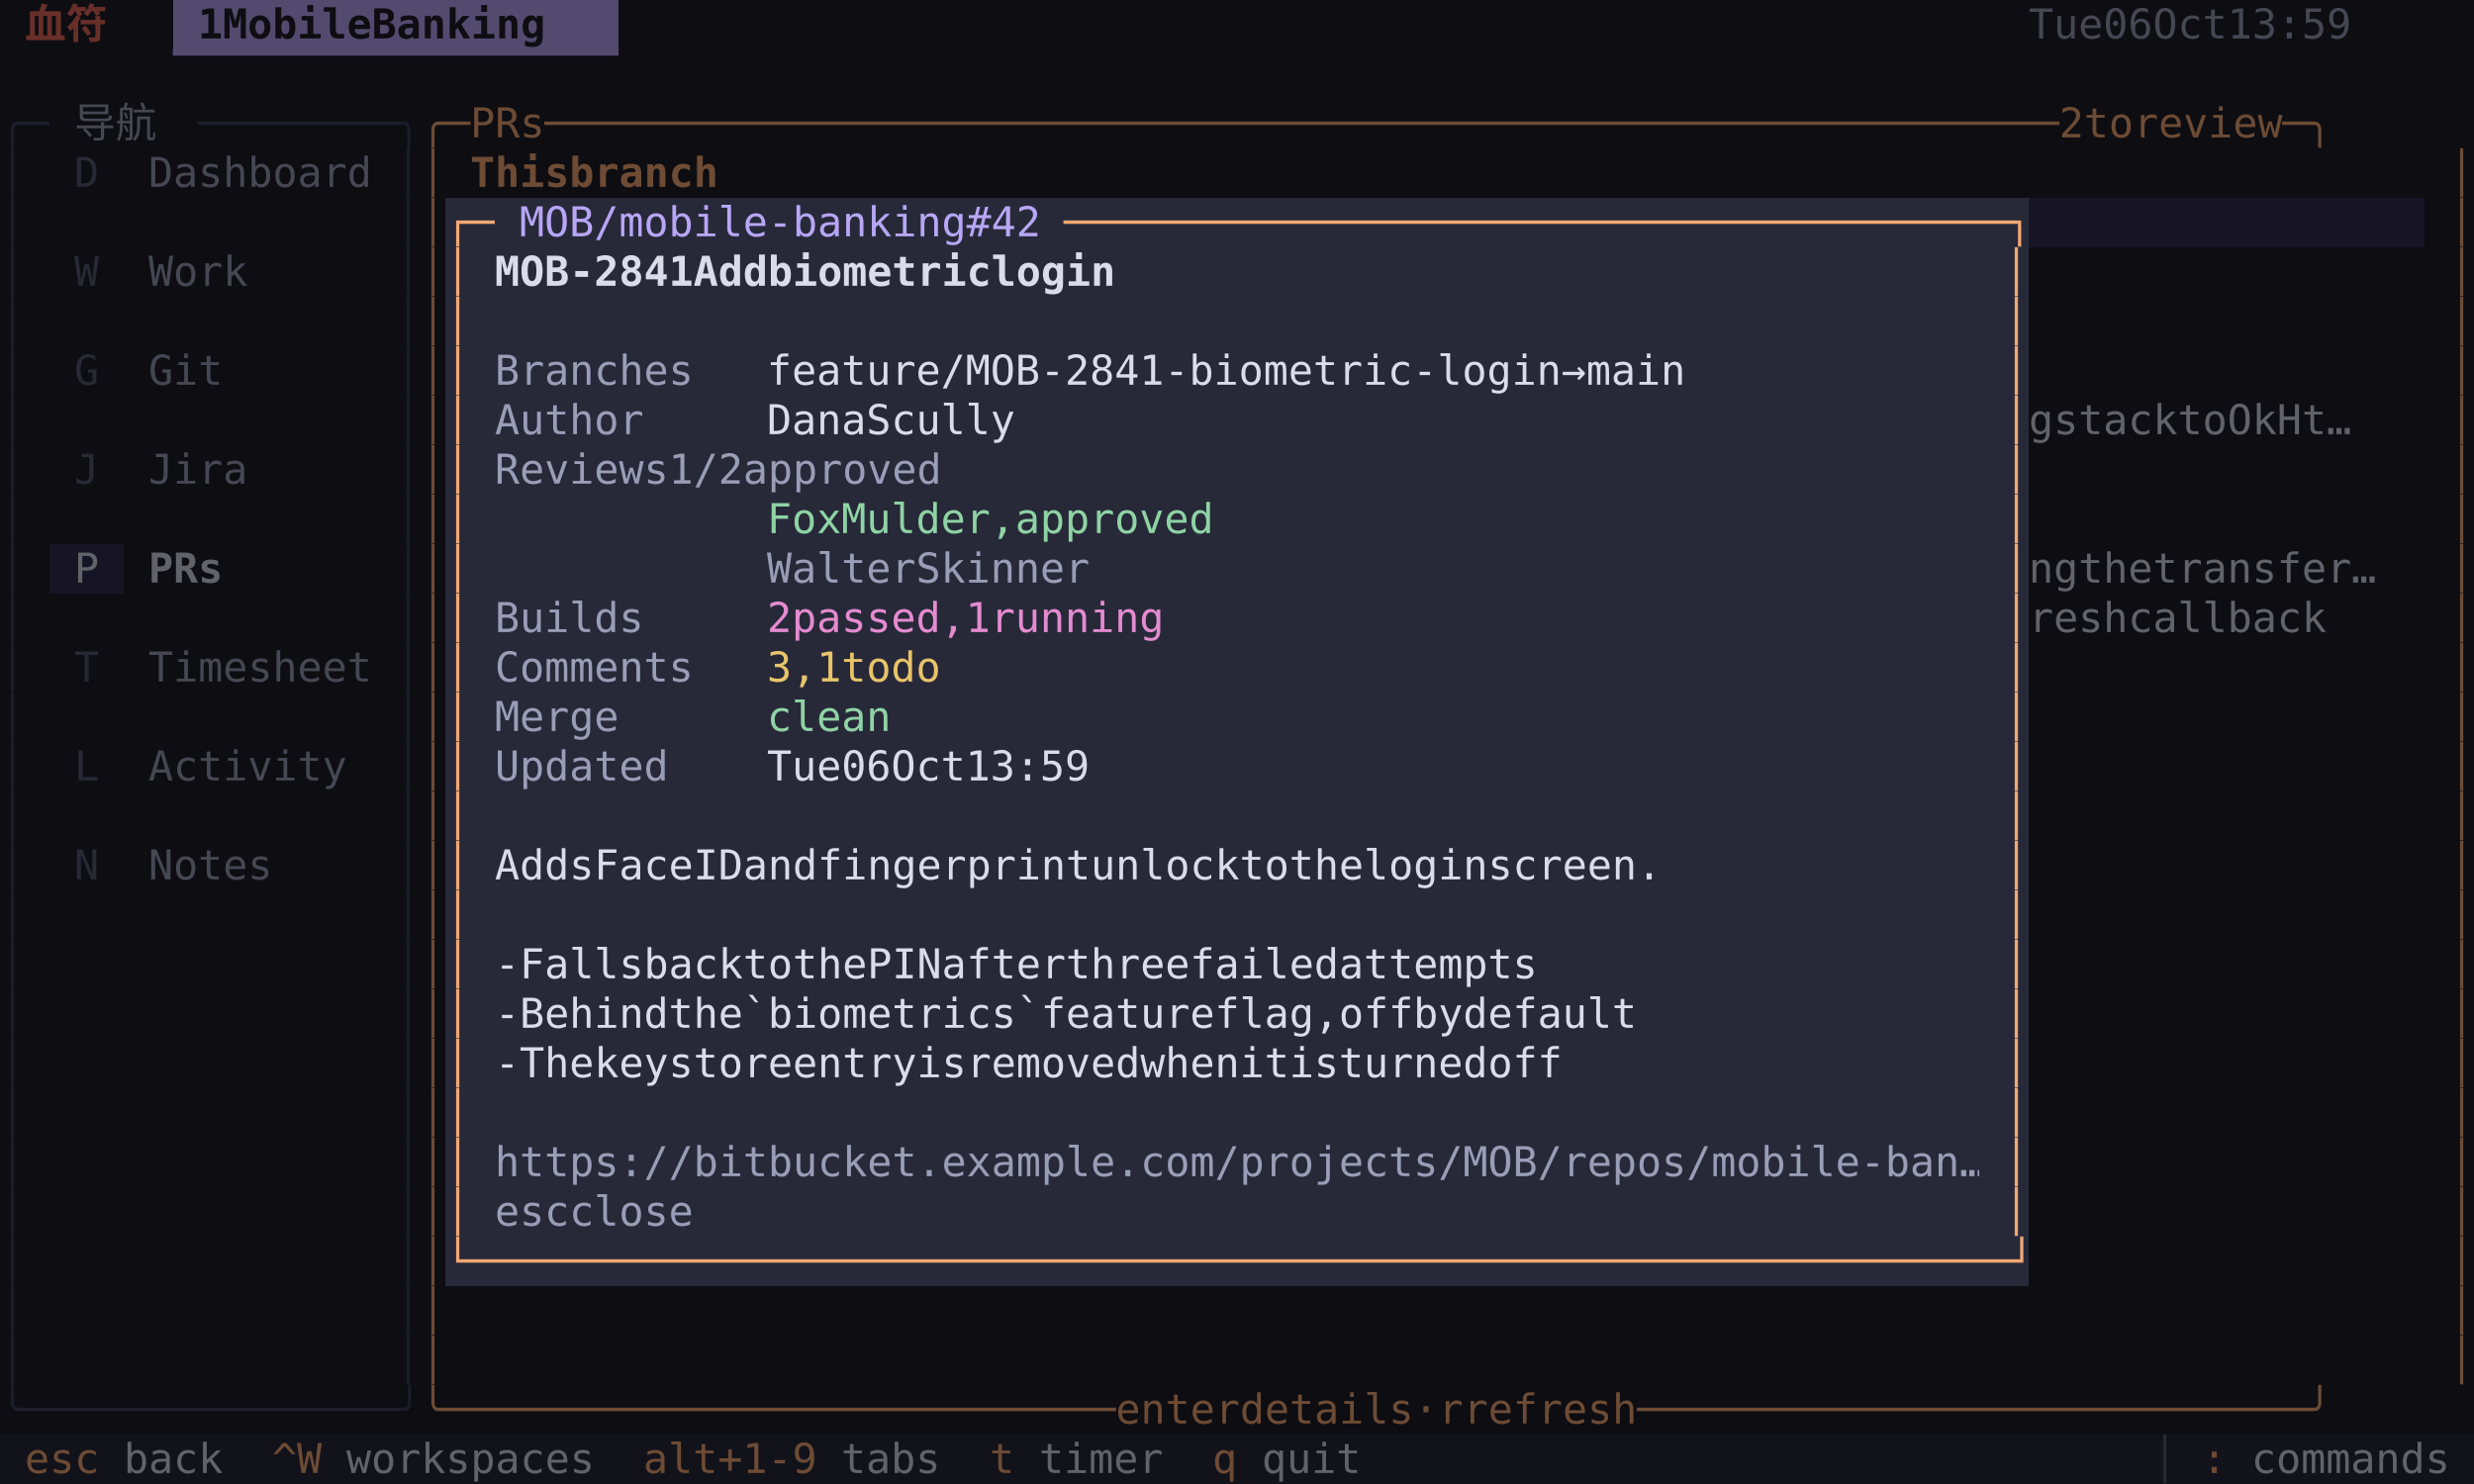
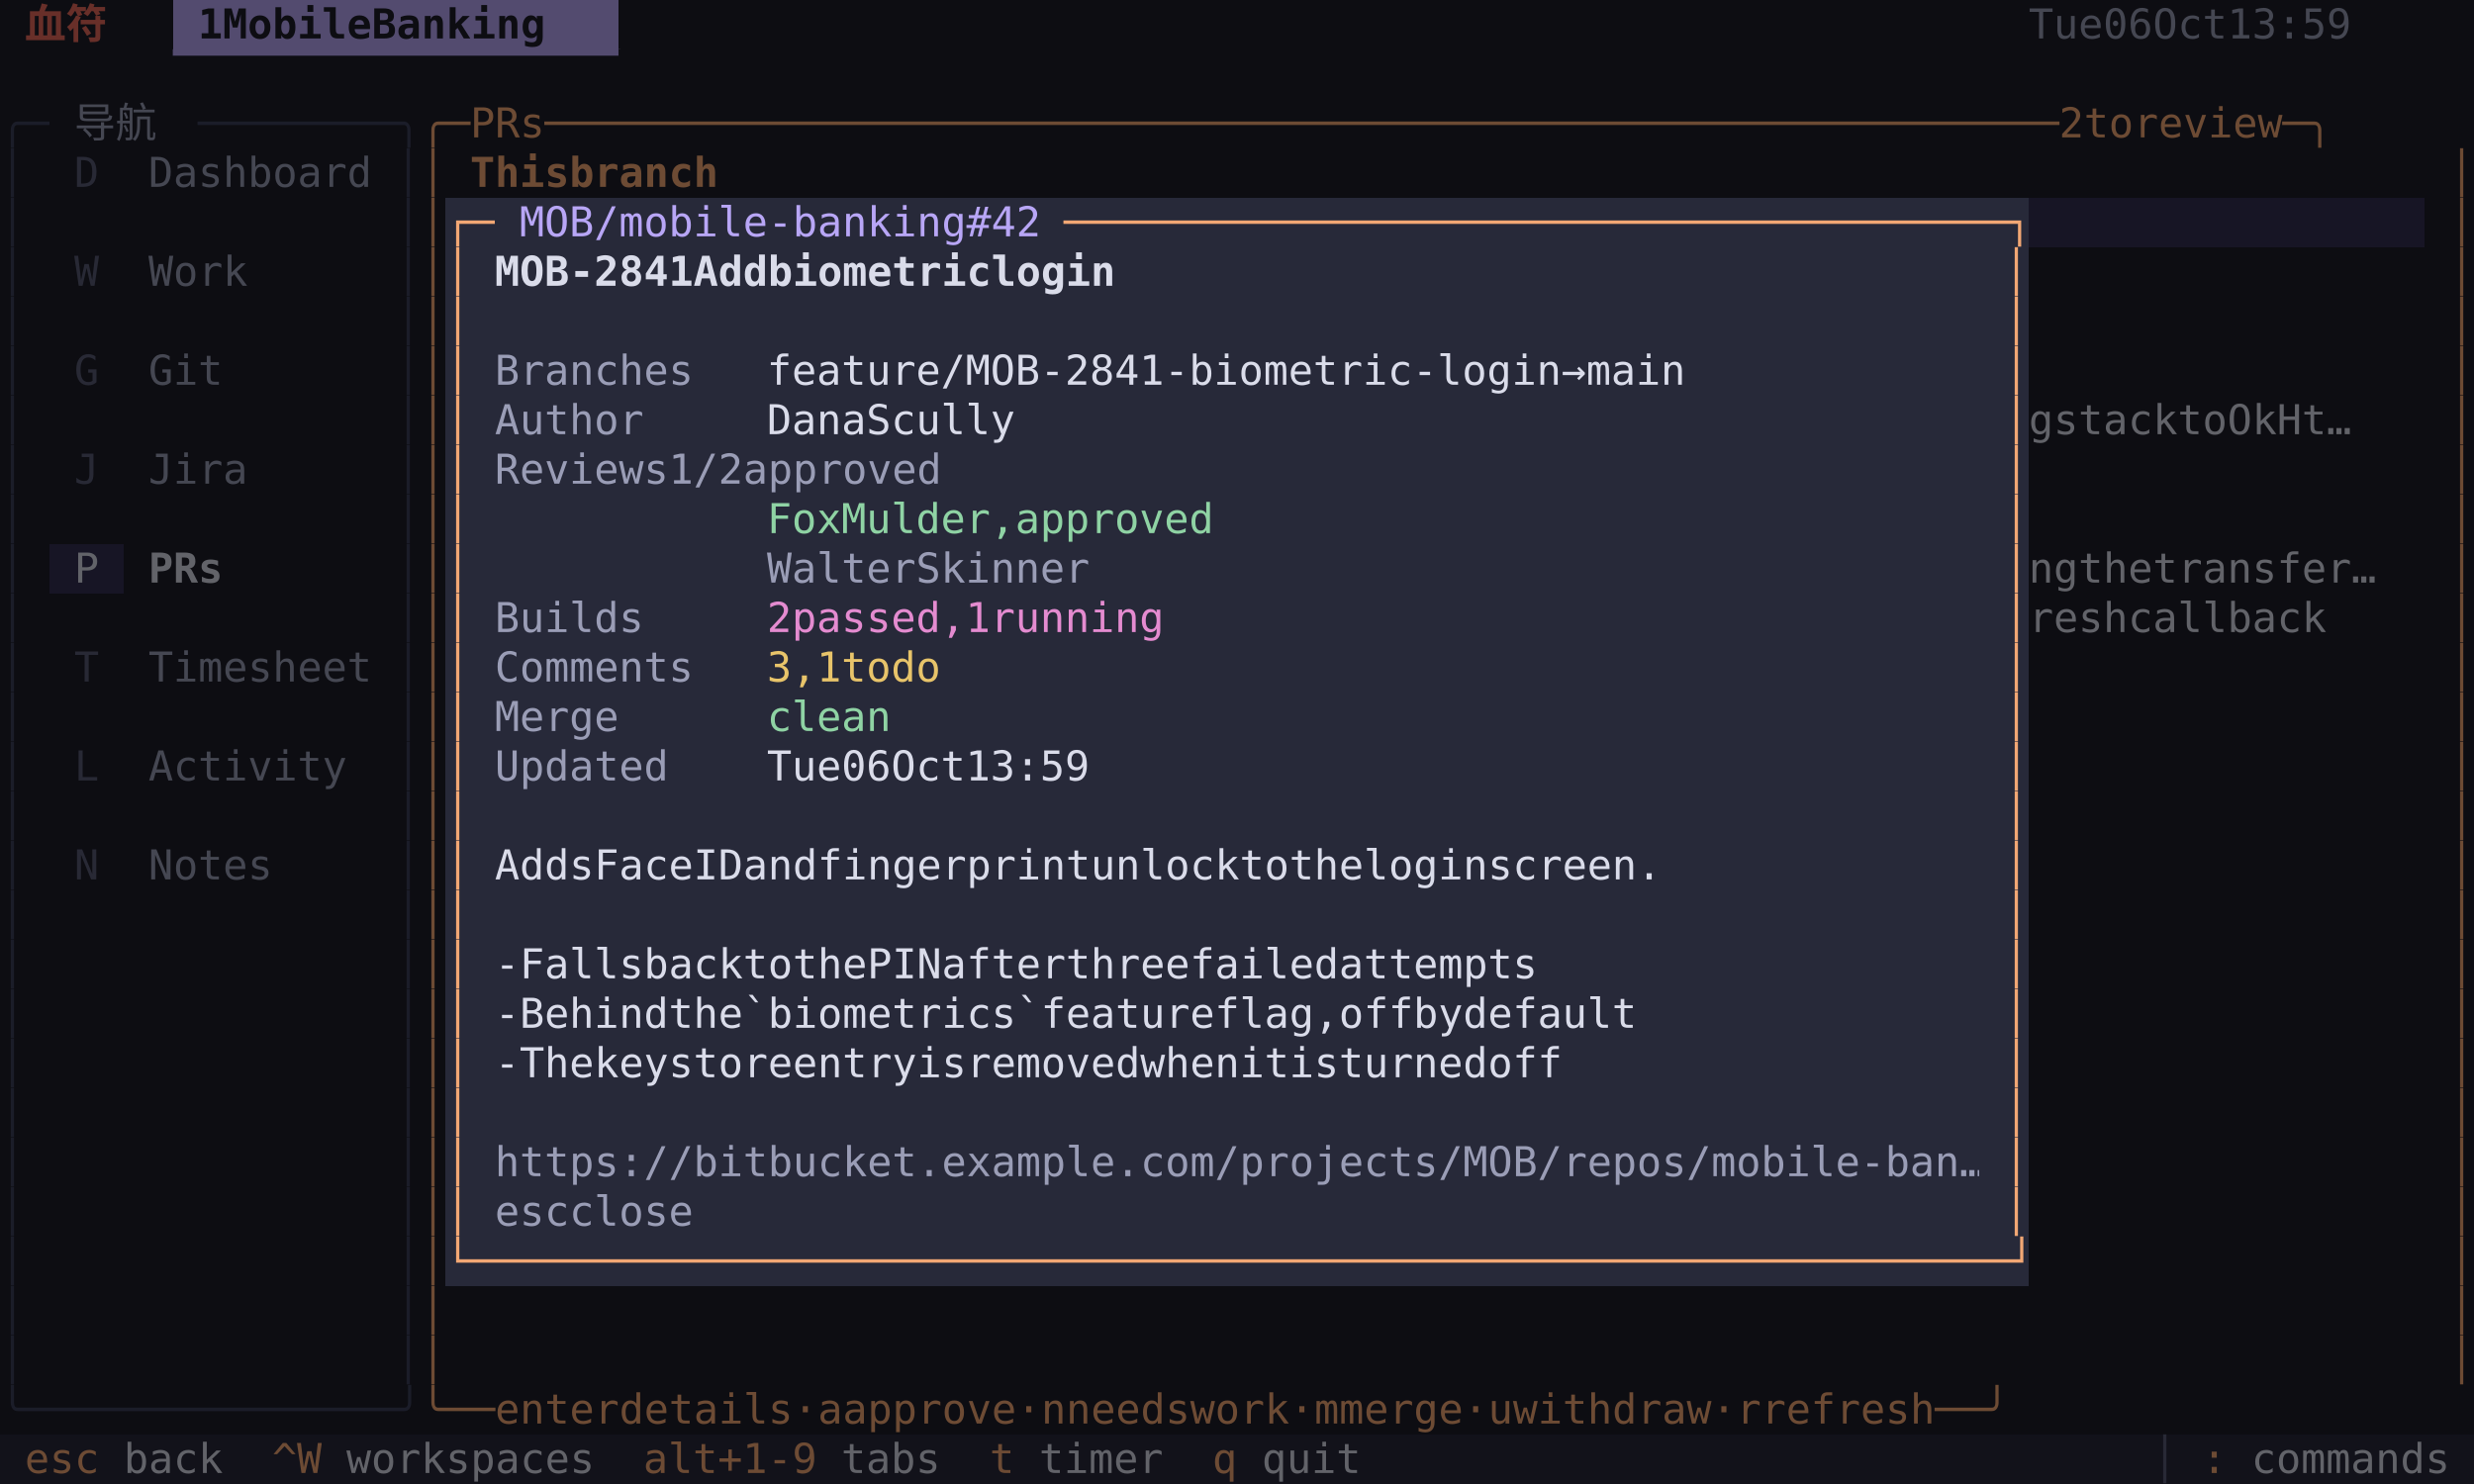
<svg xmlns="http://www.w3.org/2000/svg" width="900" height="540" viewBox="0 0 900 540" font-family="Menlo, 'DejaVu Sans Mono', 'Hiragino Sans GB', 'Noto Sans CJK SC', 'PingFang SC', monospace" font-size="15">
  <rect x="0" y="0" width="9" height="18" fill="#0d0d12" />
  <rect x="9" y="0" width="36" height="18" fill="#0d0d12" />
  <text x="9 27" y="14" fill="#682f29" font-weight="bold">血符</text>
  <rect x="45" y="0" width="18" height="18" fill="#0d0d12" />
  <rect x="63" y="0" width="162" height="18" fill="#534b6f" />
  <text x="72 90 99 108 117 126 135 153 162 171 180 189 198 207" y="14" fill="#0d0d12" font-weight="bold">1MobileBanking</text>
  <rect x="225" y="0" width="513" height="18" fill="#0d0d12" />
  <rect x="738" y="0" width="153" height="18" fill="#0d0d12" />
  <text x="738 747 756 774 783 801 810 819 846 855 864 873 882" y="14" fill="#454752">Tue06Oct13:59</text>
  <rect x="891" y="0" width="9" height="18" fill="#0d0d12" />
  <rect x="0" y="18" width="9" height="18" fill="#0d0d12" />
  <rect x="9" y="18" width="216" height="18" fill="#0d0d12" />
  <text x="63 72 81 90 99 108 117 126 135 144 153 162 171 180 189 198 207 216" y="32" fill="#534b6f">▔▔▔▔▔▔▔▔▔▔▔▔▔▔▔▔▔▔</text>
  <rect x="225" y="18" width="675" height="18" fill="#0d0d12" />
  <rect x="0" y="36" width="18" height="18" fill="#0d0d12" />
  <text x="0 9" y="50" fill="#1b1d29">╭─</text>
  <rect x="18" y="36" width="54" height="18" fill="#0d0d12" />
  <text x="27 45" y="50" fill="#454752">导航</text>
  <rect x="72" y="36" width="81" height="18" fill="#0d0d12" />
  <text x="72 81 90 99 108 117 126 135 144" y="50" fill="#1b1d29">────────╮</text>
  <rect x="153" y="36" width="747" height="18" fill="#0d0d12" />
  <text x="153 162 180 189 198 216 225 234 243 252 261 270 279 288 297 306 315 324 333 342 351 360 369 378 387 396 405 414 423 432 441 450 459 468 477 486 495 504 513 522 531 540 549 558 567 576 585 594 603 612 621 630 639 648 657 666 675 684 693 702 711 720 729 738 747 756 774 792 801 819 828 837 846 855 864 882 891" y="50" fill="#6d4b34">╭─PRs─────────────────────────────────────────────────────────────2toreview─╮</text>
  <rect x="0" y="54" width="9" height="18" fill="#0d0d12" />
  <text x="0" y="68" fill="#1b1d29">│</text>
  <rect x="9" y="54" width="9" height="18" fill="#0d0d12" />
  <rect x="18" y="54" width="27" height="18" fill="#0d0d12" />
  <text x="27" y="68" fill="#282935">D</text>
  <rect x="45" y="54" width="90" height="18" fill="#0d0d12" />
  <text x="54 63 72 81 90 99 108 117 126" y="68" fill="#454752">Dashboard</text>
  <rect x="135" y="54" width="9" height="18" fill="#0d0d12" />
  <rect x="144" y="54" width="9" height="18" fill="#0d0d12" />
  <text x="144" y="68" fill="#1b1d29">│</text>
  <rect x="153" y="54" width="9" height="18" fill="#0d0d12" />
  <text x="153" y="68" fill="#6d4b34">│</text>
  <rect x="162" y="54" width="9" height="18" fill="#0d0d12" />
  <rect x="171" y="54" width="99" height="18" fill="#0d0d12" />
  <text x="171 180 189 198 216 225 234 243 252 261" y="68" fill="#6d4b34" font-weight="bold">Thisbranch</text>
  <rect x="270" y="54" width="621" height="18" fill="#0d0d12" />
  <rect x="891" y="54" width="9" height="18" fill="#0d0d12" />
  <text x="891" y="68" fill="#6d4b34">│</text>
  <rect x="0" y="72" width="9" height="18" fill="#0d0d12" />
  <text x="0" y="86" fill="#1b1d29">│</text>
  <rect x="9" y="72" width="135" height="18" fill="#0d0d12" />
  <rect x="144" y="72" width="9" height="18" fill="#0d0d12" />
  <text x="144" y="86" fill="#1b1d29">│</text>
  <rect x="153" y="72" width="9" height="18" fill="#0d0d12" />
  <text x="153" y="86" fill="#6d4b34">│</text>
  <rect x="162" y="72" width="18" height="18" fill="#272939" />
  <text x="162 171" y="86" fill="#f2a774">┌─</text>
  <rect x="180" y="72" width="207" height="18" fill="#272939" />
  <text x="189 198 207 216 225 234 243 252 261 270 279 288 297 306 315 324 333 342 351 360 369" y="86" fill="#b8a6f6">MOB/mobile-banking#42</text>
  <rect x="387" y="72" width="351" height="18" fill="#272939" />
  <text x="387 396 405 414 423 432 441 450 459 468 477 486 495 504 513 522 531 540 549 558 567 576 585 594 603 612 621 630 639 648 657 666 675 684 693 702 711 720 729" y="86" fill="#f2a774">──────────────────────────────────────┐</text>
  <rect x="738" y="72" width="144" height="18" fill="#171525" />
  <rect x="882" y="72" width="9" height="18" fill="#0d0d12" />
  <rect x="891" y="72" width="9" height="18" fill="#0d0d12" />
  <text x="891" y="86" fill="#6d4b34">│</text>
  <rect x="0" y="90" width="9" height="18" fill="#0d0d12" />
  <text x="0" y="104" fill="#1b1d29">│</text>
  <rect x="9" y="90" width="9" height="18" fill="#0d0d12" />
  <rect x="18" y="90" width="27" height="18" fill="#0d0d12" />
  <text x="27" y="104" fill="#282935">W</text>
  <rect x="45" y="90" width="45" height="18" fill="#0d0d12" />
  <text x="54 63 72 81" y="104" fill="#454752">Work</text>
  <rect x="90" y="90" width="54" height="18" fill="#0d0d12" />
  <rect x="144" y="90" width="9" height="18" fill="#0d0d12" />
  <text x="144" y="104" fill="#1b1d29">│</text>
  <rect x="153" y="90" width="9" height="18" fill="#0d0d12" />
  <text x="153" y="104" fill="#6d4b34">│</text>
  <rect x="162" y="90" width="9" height="18" fill="#272939" />
  <text x="162" y="104" fill="#f2a774">│</text>
  <rect x="171" y="90" width="9" height="18" fill="#272939" />
  <rect x="180" y="90" width="252" height="18" fill="#272939" />
  <text x="180 189 198 207 216 225 234 243 261 270 279 297 306 315 324 333 342 351 360 369 387 396 405 414 423" y="104" fill="#dadcea" font-weight="bold">MOB-2841Addbiometriclogin</text>
  <rect x="432" y="90" width="297" height="18" fill="#272939" />
  <rect x="729" y="90" width="9" height="18" fill="#272939" />
  <text x="729" y="104" fill="#f2a774">│</text>
  <rect x="738" y="90" width="153" height="18" fill="#0d0d12" />
  <rect x="891" y="90" width="9" height="18" fill="#0d0d12" />
  <text x="891" y="104" fill="#6d4b34">│</text>
  <rect x="0" y="108" width="9" height="18" fill="#0d0d12" />
  <text x="0" y="122" fill="#1b1d29">│</text>
  <rect x="9" y="108" width="135" height="18" fill="#0d0d12" />
  <rect x="144" y="108" width="9" height="18" fill="#0d0d12" />
  <text x="144" y="122" fill="#1b1d29">│</text>
  <rect x="153" y="108" width="9" height="18" fill="#0d0d12" />
  <text x="153" y="122" fill="#6d4b34">│</text>
  <rect x="162" y="108" width="9" height="18" fill="#272939" />
  <text x="162" y="122" fill="#f2a774">│</text>
  <rect x="171" y="108" width="558" height="18" fill="#272939" />
  <rect x="729" y="108" width="9" height="18" fill="#272939" />
  <text x="729" y="122" fill="#f2a774">│</text>
  <rect x="738" y="108" width="153" height="18" fill="#0d0d12" />
  <rect x="891" y="108" width="9" height="18" fill="#0d0d12" />
  <text x="891" y="122" fill="#6d4b34">│</text>
  <rect x="0" y="126" width="9" height="18" fill="#0d0d12" />
  <text x="0" y="140" fill="#1b1d29">│</text>
  <rect x="9" y="126" width="9" height="18" fill="#0d0d12" />
  <rect x="18" y="126" width="27" height="18" fill="#0d0d12" />
  <text x="27" y="140" fill="#282935">G</text>
  <rect x="45" y="126" width="36" height="18" fill="#0d0d12" />
  <text x="54 63 72" y="140" fill="#454752">Git</text>
  <rect x="81" y="126" width="63" height="18" fill="#0d0d12" />
  <rect x="144" y="126" width="9" height="18" fill="#0d0d12" />
  <text x="144" y="140" fill="#1b1d29">│</text>
  <rect x="153" y="126" width="9" height="18" fill="#0d0d12" />
  <text x="153" y="140" fill="#6d4b34">│</text>
  <rect x="162" y="126" width="9" height="18" fill="#272939" />
  <text x="162" y="140" fill="#f2a774">│</text>
  <rect x="171" y="126" width="9" height="18" fill="#272939" />
  <rect x="180" y="126" width="99" height="18" fill="#272939" />
  <text x="180 189 198 207 216 225 234 243" y="140" fill="#9a9db6">Branches</text>
  <rect x="279" y="126" width="351" height="18" fill="#272939" />
  <text x="279 288 297 306 315 324 333 342 351 360 369 378 387 396 405 414 423 432 441 450 459 468 477 486 495 504 513 522 531 540 549 558 576 594 603 612 621" y="140" fill="#dadcea">feature/MOB-2841-biometric-login→main</text>
  <rect x="630" y="126" width="99" height="18" fill="#272939" />
  <rect x="729" y="126" width="9" height="18" fill="#272939" />
  <text x="729" y="140" fill="#f2a774">│</text>
  <rect x="738" y="126" width="153" height="18" fill="#0d0d12" />
  <rect x="891" y="126" width="9" height="18" fill="#0d0d12" />
  <text x="891" y="140" fill="#6d4b34">│</text>
  <rect x="0" y="144" width="9" height="18" fill="#0d0d12" />
  <text x="0" y="158" fill="#1b1d29">│</text>
  <rect x="9" y="144" width="135" height="18" fill="#0d0d12" />
  <rect x="144" y="144" width="9" height="18" fill="#0d0d12" />
  <text x="144" y="158" fill="#1b1d29">│</text>
  <rect x="153" y="144" width="9" height="18" fill="#0d0d12" />
  <text x="153" y="158" fill="#6d4b34">│</text>
  <rect x="162" y="144" width="9" height="18" fill="#272939" />
  <text x="162" y="158" fill="#f2a774">│</text>
  <rect x="171" y="144" width="9" height="18" fill="#272939" />
  <rect x="180" y="144" width="99" height="18" fill="#272939" />
  <text x="180 189 198 207 216 225" y="158" fill="#9a9db6">Author</text>
  <rect x="279" y="144" width="99" height="18" fill="#272939" />
  <text x="279 288 297 306 324 333 342 351 360 369" y="158" fill="#dadcea">DanaScully</text>
  <rect x="378" y="144" width="351" height="18" fill="#272939" />
  <rect x="729" y="144" width="9" height="18" fill="#272939" />
  <text x="729" y="158" fill="#f2a774">│</text>
  <rect x="738" y="144" width="144" height="18" fill="#0d0d12" />
  <text x="738 756 765 774 783 792 810 819 837 846 855 864 873" y="158" fill="#626369">gstacktoOkHt…</text>
  <rect x="882" y="144" width="9" height="18" fill="#0d0d12" />
  <rect x="891" y="144" width="9" height="18" fill="#0d0d12" />
  <text x="891" y="158" fill="#6d4b34">│</text>
  <rect x="0" y="162" width="9" height="18" fill="#0d0d12" />
  <text x="0" y="176" fill="#1b1d29">│</text>
  <rect x="9" y="162" width="9" height="18" fill="#0d0d12" />
  <rect x="18" y="162" width="27" height="18" fill="#0d0d12" />
  <text x="27" y="176" fill="#282935">J</text>
  <rect x="45" y="162" width="45" height="18" fill="#0d0d12" />
  <text x="54 63 72 81" y="176" fill="#454752">Jira</text>
  <rect x="90" y="162" width="54" height="18" fill="#0d0d12" />
  <rect x="144" y="162" width="9" height="18" fill="#0d0d12" />
  <text x="144" y="176" fill="#1b1d29">│</text>
  <rect x="153" y="162" width="9" height="18" fill="#0d0d12" />
  <text x="153" y="176" fill="#6d4b34">│</text>
  <rect x="162" y="162" width="9" height="18" fill="#272939" />
  <text x="162" y="176" fill="#f2a774">│</text>
  <rect x="171" y="162" width="9" height="18" fill="#272939" />
  <rect x="180" y="162" width="207" height="18" fill="#272939" />
  <text x="180 189 198 207 216 225 234 279 288 297 315 324 333 342 351 360 369 378" y="176" fill="#9a9db6">Reviews1/2approved</text>
  <rect x="387" y="162" width="342" height="18" fill="#272939" />
  <rect x="729" y="162" width="9" height="18" fill="#272939" />
  <text x="729" y="176" fill="#f2a774">│</text>
  <rect x="738" y="162" width="153" height="18" fill="#0d0d12" />
  <rect x="891" y="162" width="9" height="18" fill="#0d0d12" />
  <text x="891" y="176" fill="#6d4b34">│</text>
  <rect x="0" y="180" width="9" height="18" fill="#0d0d12" />
  <text x="0" y="194" fill="#1b1d29">│</text>
  <rect x="9" y="180" width="135" height="18" fill="#0d0d12" />
  <rect x="144" y="180" width="9" height="18" fill="#0d0d12" />
  <text x="144" y="194" fill="#1b1d29">│</text>
  <rect x="153" y="180" width="9" height="18" fill="#0d0d12" />
  <text x="153" y="194" fill="#6d4b34">│</text>
  <rect x="162" y="180" width="9" height="18" fill="#272939" />
  <text x="162" y="194" fill="#f2a774">│</text>
  <rect x="171" y="180" width="9" height="18" fill="#272939" />
  <rect x="180" y="180" width="99" height="18" fill="#272939" />
  <rect x="279" y="180" width="180" height="18" fill="#272939" />
  <text x="279 288 297 315 324 333 342 351 360 369 387 396 405 414 423 432 441 450" y="194" fill="#8fd3a4">FoxMulder,approved</text>
  <rect x="459" y="180" width="270" height="18" fill="#272939" />
  <rect x="729" y="180" width="9" height="18" fill="#272939" />
  <text x="729" y="194" fill="#f2a774">│</text>
  <rect x="738" y="180" width="153" height="18" fill="#0d0d12" />
  <rect x="891" y="180" width="9" height="18" fill="#0d0d12" />
  <text x="891" y="194" fill="#6d4b34">│</text>
  <rect x="0" y="198" width="9" height="18" fill="#0d0d12" />
  <text x="0" y="212" fill="#1b1d29">│</text>
  <rect x="9" y="198" width="9" height="18" fill="#0d0d12" />
  <rect x="18" y="198" width="27" height="18" fill="#171525" />
  <text x="27" y="212" fill="#626369">P</text>
  <rect x="45" y="198" width="36" height="18" fill="#0d0d12" />
  <text x="54 63 72" y="212" fill="#626369" font-weight="bold">PRs</text>
  <rect x="81" y="198" width="63" height="18" fill="#0d0d12" />
  <rect x="144" y="198" width="9" height="18" fill="#0d0d12" />
  <text x="144" y="212" fill="#1b1d29">│</text>
  <rect x="153" y="198" width="9" height="18" fill="#0d0d12" />
  <text x="153" y="212" fill="#6d4b34">│</text>
  <rect x="162" y="198" width="9" height="18" fill="#272939" />
  <text x="162" y="212" fill="#f2a774">│</text>
  <rect x="171" y="198" width="9" height="18" fill="#272939" />
  <rect x="180" y="198" width="225" height="18" fill="#272939" />
  <text x="279 288 297 306 315 324 342 351 360 369 378 387 396" y="212" fill="#9a9db6">WalterSkinner</text>
  <rect x="405" y="198" width="324" height="18" fill="#272939" />
  <rect x="729" y="198" width="9" height="18" fill="#272939" />
  <text x="729" y="212" fill="#f2a774">│</text>
  <rect x="738" y="198" width="144" height="18" fill="#0d0d12" />
  <text x="738 747 765 774 783 801 810 819 828 837 846 855 864 873" y="212" fill="#626369">ngthetransfer…</text>
  <rect x="882" y="198" width="9" height="18" fill="#0d0d12" />
  <rect x="891" y="198" width="9" height="18" fill="#0d0d12" />
  <text x="891" y="212" fill="#6d4b34">│</text>
  <rect x="0" y="216" width="9" height="18" fill="#0d0d12" />
  <text x="0" y="230" fill="#1b1d29">│</text>
  <rect x="9" y="216" width="135" height="18" fill="#0d0d12" />
  <rect x="144" y="216" width="9" height="18" fill="#0d0d12" />
  <text x="144" y="230" fill="#1b1d29">│</text>
  <rect x="153" y="216" width="9" height="18" fill="#0d0d12" />
  <text x="153" y="230" fill="#6d4b34">│</text>
  <rect x="162" y="216" width="9" height="18" fill="#272939" />
  <text x="162" y="230" fill="#f2a774">│</text>
  <rect x="171" y="216" width="9" height="18" fill="#272939" />
  <rect x="180" y="216" width="99" height="18" fill="#272939" />
  <text x="180 189 198 207 216 225" y="230" fill="#9a9db6">Builds</text>
  <rect x="279" y="216" width="171" height="18" fill="#272939" />
  <text x="279 297 306 315 324 333 342 351 369 387 396 405 414 423 432 441" y="230" fill="#e48bd0">2passed,1running</text>
  <rect x="450" y="216" width="279" height="18" fill="#272939" />
  <rect x="729" y="216" width="9" height="18" fill="#272939" />
  <text x="729" y="230" fill="#f2a774">│</text>
  <rect x="738" y="216" width="117" height="18" fill="#0d0d12" />
  <text x="738 747 756 765 783 792 801 810 819 828 837 846" y="230" fill="#626369">reshcallback</text>
  <rect x="855" y="216" width="36" height="18" fill="#0d0d12" />
  <rect x="891" y="216" width="9" height="18" fill="#0d0d12" />
  <text x="891" y="230" fill="#6d4b34">│</text>
  <rect x="0" y="234" width="9" height="18" fill="#0d0d12" />
  <text x="0" y="248" fill="#1b1d29">│</text>
  <rect x="9" y="234" width="9" height="18" fill="#0d0d12" />
  <rect x="18" y="234" width="27" height="18" fill="#0d0d12" />
  <text x="27" y="248" fill="#282935">T</text>
  <rect x="45" y="234" width="90" height="18" fill="#0d0d12" />
  <text x="54 63 72 81 90 99 108 117 126" y="248" fill="#454752">Timesheet</text>
  <rect x="135" y="234" width="9" height="18" fill="#0d0d12" />
  <rect x="144" y="234" width="9" height="18" fill="#0d0d12" />
  <text x="144" y="248" fill="#1b1d29">│</text>
  <rect x="153" y="234" width="9" height="18" fill="#0d0d12" />
  <text x="153" y="248" fill="#6d4b34">│</text>
  <rect x="162" y="234" width="9" height="18" fill="#272939" />
  <text x="162" y="248" fill="#f2a774">│</text>
  <rect x="171" y="234" width="9" height="18" fill="#272939" />
  <rect x="180" y="234" width="99" height="18" fill="#272939" />
  <text x="180 189 198 207 216 225 234 243" y="248" fill="#9a9db6">Comments</text>
  <rect x="279" y="234" width="90" height="18" fill="#272939" />
  <text x="279 288 306 324 333 351 360" y="248" fill="#e8c46a">3,1todo</text>
  <rect x="369" y="234" width="360" height="18" fill="#272939" />
  <rect x="729" y="234" width="9" height="18" fill="#272939" />
  <text x="729" y="248" fill="#f2a774">│</text>
  <rect x="738" y="234" width="153" height="18" fill="#0d0d12" />
  <rect x="891" y="234" width="9" height="18" fill="#0d0d12" />
  <text x="891" y="248" fill="#6d4b34">│</text>
  <rect x="0" y="252" width="9" height="18" fill="#0d0d12" />
  <text x="0" y="266" fill="#1b1d29">│</text>
  <rect x="9" y="252" width="135" height="18" fill="#0d0d12" />
  <rect x="144" y="252" width="9" height="18" fill="#0d0d12" />
  <text x="144" y="266" fill="#1b1d29">│</text>
  <rect x="153" y="252" width="9" height="18" fill="#0d0d12" />
  <text x="153" y="266" fill="#6d4b34">│</text>
  <rect x="162" y="252" width="9" height="18" fill="#272939" />
  <text x="162" y="266" fill="#f2a774">│</text>
  <rect x="171" y="252" width="9" height="18" fill="#272939" />
  <rect x="180" y="252" width="99" height="18" fill="#272939" />
  <text x="180 189 198 207 216" y="266" fill="#9a9db6">Merge</text>
  <rect x="279" y="252" width="45" height="18" fill="#272939" />
  <text x="279 288 297 306 315" y="266" fill="#8fd3a4">clean</text>
  <rect x="324" y="252" width="405" height="18" fill="#272939" />
  <rect x="729" y="252" width="9" height="18" fill="#272939" />
  <text x="729" y="266" fill="#f2a774">│</text>
  <rect x="738" y="252" width="153" height="18" fill="#0d0d12" />
  <rect x="891" y="252" width="9" height="18" fill="#0d0d12" />
  <text x="891" y="266" fill="#6d4b34">│</text>
  <rect x="0" y="270" width="9" height="18" fill="#0d0d12" />
  <text x="0" y="284" fill="#1b1d29">│</text>
  <rect x="9" y="270" width="9" height="18" fill="#0d0d12" />
  <rect x="18" y="270" width="27" height="18" fill="#0d0d12" />
  <text x="27" y="284" fill="#282935">L</text>
  <rect x="45" y="270" width="81" height="18" fill="#0d0d12" />
  <text x="54 63 72 81 90 99 108 117" y="284" fill="#454752">Activity</text>
  <rect x="126" y="270" width="18" height="18" fill="#0d0d12" />
  <rect x="144" y="270" width="9" height="18" fill="#0d0d12" />
  <text x="144" y="284" fill="#1b1d29">│</text>
  <rect x="153" y="270" width="9" height="18" fill="#0d0d12" />
  <text x="153" y="284" fill="#6d4b34">│</text>
  <rect x="162" y="270" width="9" height="18" fill="#272939" />
  <text x="162" y="284" fill="#f2a774">│</text>
  <rect x="171" y="270" width="9" height="18" fill="#272939" />
  <rect x="180" y="270" width="99" height="18" fill="#272939" />
  <text x="180 189 198 207 216 225 234" y="284" fill="#9a9db6">Updated</text>
  <rect x="279" y="270" width="144" height="18" fill="#272939" />
  <text x="279 288 297 315 324 342 351 360 378 387 396 405 414" y="284" fill="#dadcea">Tue06Oct13:59</text>
  <rect x="423" y="270" width="306" height="18" fill="#272939" />
  <rect x="729" y="270" width="9" height="18" fill="#272939" />
  <text x="729" y="284" fill="#f2a774">│</text>
  <rect x="738" y="270" width="153" height="18" fill="#0d0d12" />
  <rect x="891" y="270" width="9" height="18" fill="#0d0d12" />
  <text x="891" y="284" fill="#6d4b34">│</text>
  <rect x="0" y="288" width="9" height="18" fill="#0d0d12" />
  <text x="0" y="302" fill="#1b1d29">│</text>
  <rect x="9" y="288" width="135" height="18" fill="#0d0d12" />
  <rect x="144" y="288" width="9" height="18" fill="#0d0d12" />
  <text x="144" y="302" fill="#1b1d29">│</text>
  <rect x="153" y="288" width="9" height="18" fill="#0d0d12" />
  <text x="153" y="302" fill="#6d4b34">│</text>
  <rect x="162" y="288" width="9" height="18" fill="#272939" />
  <text x="162" y="302" fill="#f2a774">│</text>
  <rect x="171" y="288" width="558" height="18" fill="#272939" />
  <rect x="729" y="288" width="9" height="18" fill="#272939" />
  <text x="729" y="302" fill="#f2a774">│</text>
  <rect x="738" y="288" width="153" height="18" fill="#0d0d12" />
  <rect x="891" y="288" width="9" height="18" fill="#0d0d12" />
  <text x="891" y="302" fill="#6d4b34">│</text>
  <rect x="0" y="306" width="9" height="18" fill="#0d0d12" />
  <text x="0" y="320" fill="#1b1d29">│</text>
  <rect x="9" y="306" width="9" height="18" fill="#0d0d12" />
  <rect x="18" y="306" width="27" height="18" fill="#0d0d12" />
  <text x="27" y="320" fill="#282935">N</text>
  <rect x="45" y="306" width="54" height="18" fill="#0d0d12" />
  <text x="54 63 72 81 90" y="320" fill="#454752">Notes</text>
  <rect x="99" y="306" width="45" height="18" fill="#0d0d12" />
  <rect x="144" y="306" width="9" height="18" fill="#0d0d12" />
  <text x="144" y="320" fill="#1b1d29">│</text>
  <rect x="153" y="306" width="9" height="18" fill="#0d0d12" />
  <text x="153" y="320" fill="#6d4b34">│</text>
  <rect x="162" y="306" width="9" height="18" fill="#272939" />
  <text x="162" y="320" fill="#f2a774">│</text>
  <rect x="171" y="306" width="9" height="18" fill="#272939" />
  <rect x="180" y="306" width="504" height="18" fill="#272939" />
  <text x="180 189 198 207 225 234 243 252 270 279 297 306 315 333 342 351 360 369 378 387 396 405 414 423 441 450 459 468 477 486 504 513 531 540 549 567 576 585 594 603 621 630 639 648 657 666 675" y="320" fill="#dadcea">AddsFaceIDandfingerprintunlocktotheloginscreen.</text>
  <rect x="684" y="306" width="45" height="18" fill="#272939" />
  <rect x="729" y="306" width="9" height="18" fill="#272939" />
  <text x="729" y="320" fill="#f2a774">│</text>
  <rect x="738" y="306" width="153" height="18" fill="#0d0d12" />
  <rect x="891" y="306" width="9" height="18" fill="#0d0d12" />
  <text x="891" y="320" fill="#6d4b34">│</text>
  <rect x="0" y="324" width="9" height="18" fill="#0d0d12" />
  <text x="0" y="338" fill="#1b1d29">│</text>
  <rect x="9" y="324" width="135" height="18" fill="#0d0d12" />
  <rect x="144" y="324" width="9" height="18" fill="#0d0d12" />
  <text x="144" y="338" fill="#1b1d29">│</text>
  <rect x="153" y="324" width="9" height="18" fill="#0d0d12" />
  <text x="153" y="338" fill="#6d4b34">│</text>
  <rect x="162" y="324" width="9" height="18" fill="#272939" />
  <text x="162" y="338" fill="#f2a774">│</text>
  <rect x="171" y="324" width="9" height="18" fill="#272939" />
  <rect x="180" y="324" width="9" height="18" fill="#272939" />
  <rect x="189" y="324" width="540" height="18" fill="#272939" />
  <rect x="729" y="324" width="9" height="18" fill="#272939" />
  <text x="729" y="338" fill="#f2a774">│</text>
  <rect x="738" y="324" width="153" height="18" fill="#0d0d12" />
  <rect x="891" y="324" width="9" height="18" fill="#0d0d12" />
  <text x="891" y="338" fill="#6d4b34">│</text>
  <rect x="0" y="342" width="9" height="18" fill="#0d0d12" />
  <text x="0" y="356" fill="#1b1d29">│</text>
  <rect x="9" y="342" width="135" height="18" fill="#0d0d12" />
  <rect x="144" y="342" width="9" height="18" fill="#0d0d12" />
  <text x="144" y="356" fill="#1b1d29">│</text>
  <rect x="153" y="342" width="9" height="18" fill="#0d0d12" />
  <text x="153" y="356" fill="#6d4b34">│</text>
  <rect x="162" y="342" width="9" height="18" fill="#272939" />
  <text x="162" y="356" fill="#f2a774">│</text>
  <rect x="171" y="342" width="9" height="18" fill="#272939" />
  <rect x="180" y="342" width="459" height="18" fill="#272939" />
  <text x="180 198 207 216 225 234 252 261 270 279 297 306 324 333 342 360 369 378 396 405 414 423 432 450 459 468 477 486 504 513 522 531 540 549 567 576 585 594 603 612 621 630" y="356" fill="#dadcea">-FallsbacktothePINafterthreefailedattempts</text>
  <rect x="639" y="342" width="90" height="18" fill="#272939" />
  <rect x="729" y="342" width="9" height="18" fill="#272939" />
  <text x="729" y="356" fill="#f2a774">│</text>
  <rect x="738" y="342" width="153" height="18" fill="#0d0d12" />
  <rect x="891" y="342" width="9" height="18" fill="#0d0d12" />
  <text x="891" y="356" fill="#6d4b34">│</text>
  <rect x="0" y="360" width="9" height="18" fill="#0d0d12" />
  <text x="0" y="374" fill="#1b1d29">│</text>
  <rect x="9" y="360" width="135" height="18" fill="#0d0d12" />
  <rect x="144" y="360" width="9" height="18" fill="#0d0d12" />
  <text x="144" y="374" fill="#1b1d29">│</text>
  <rect x="153" y="360" width="9" height="18" fill="#0d0d12" />
  <text x="153" y="374" fill="#6d4b34">│</text>
  <rect x="162" y="360" width="9" height="18" fill="#272939" />
  <text x="162" y="374" fill="#f2a774">│</text>
  <rect x="171" y="360" width="9" height="18" fill="#272939" />
  <rect x="180" y="360" width="486" height="18" fill="#272939" />
  <text x="180 198 207 216 225 234 243 261 270 279 297 306 315 324 333 342 351 360 369 378 387 396 414 423 432 441 450 459 468 486 495 504 513 522 540 549 558 576 585 603 612 621 630 639 648 657" y="374" fill="#dadcea">-Behindthe`biometrics`featureflag,offbydefault</text>
  <rect x="666" y="360" width="63" height="18" fill="#272939" />
  <rect x="729" y="360" width="9" height="18" fill="#272939" />
  <text x="729" y="374" fill="#f2a774">│</text>
  <rect x="738" y="360" width="153" height="18" fill="#0d0d12" />
  <rect x="891" y="360" width="9" height="18" fill="#0d0d12" />
  <text x="891" y="374" fill="#6d4b34">│</text>
  <rect x="0" y="378" width="9" height="18" fill="#0d0d12" />
  <text x="0" y="392" fill="#1b1d29">│</text>
  <rect x="9" y="378" width="135" height="18" fill="#0d0d12" />
  <rect x="144" y="378" width="9" height="18" fill="#0d0d12" />
  <text x="144" y="392" fill="#1b1d29">│</text>
  <rect x="153" y="378" width="9" height="18" fill="#0d0d12" />
  <text x="153" y="392" fill="#6d4b34">│</text>
  <rect x="162" y="378" width="9" height="18" fill="#272939" />
  <text x="162" y="392" fill="#f2a774">│</text>
  <rect x="171" y="378" width="9" height="18" fill="#272939" />
  <rect x="180" y="378" width="477" height="18" fill="#272939" />
  <text x="180 198 207 216 234 243 252 261 270 279 288 297 315 324 333 342 351 369 378 396 405 414 423 432 441 450 468 477 486 495 513 522 540 549 567 576 585 594 603 612 630 639 648" y="392" fill="#dadcea">-Thekeystoreentryisremovedwhenitisturnedoff</text>
  <rect x="657" y="378" width="72" height="18" fill="#272939" />
  <rect x="729" y="378" width="9" height="18" fill="#272939" />
  <text x="729" y="392" fill="#f2a774">│</text>
  <rect x="738" y="378" width="153" height="18" fill="#0d0d12" />
  <rect x="891" y="378" width="9" height="18" fill="#0d0d12" />
  <text x="891" y="392" fill="#6d4b34">│</text>
  <rect x="0" y="396" width="9" height="18" fill="#0d0d12" />
  <text x="0" y="410" fill="#1b1d29">│</text>
  <rect x="9" y="396" width="135" height="18" fill="#0d0d12" />
  <rect x="144" y="396" width="9" height="18" fill="#0d0d12" />
  <text x="144" y="410" fill="#1b1d29">│</text>
  <rect x="153" y="396" width="9" height="18" fill="#0d0d12" />
  <text x="153" y="410" fill="#6d4b34">│</text>
  <rect x="162" y="396" width="9" height="18" fill="#272939" />
  <text x="162" y="410" fill="#f2a774">│</text>
  <rect x="171" y="396" width="558" height="18" fill="#272939" />
  <rect x="729" y="396" width="9" height="18" fill="#272939" />
  <text x="729" y="410" fill="#f2a774">│</text>
  <rect x="738" y="396" width="153" height="18" fill="#0d0d12" />
  <rect x="891" y="396" width="9" height="18" fill="#0d0d12" />
  <text x="891" y="410" fill="#6d4b34">│</text>
  <rect x="0" y="414" width="9" height="18" fill="#0d0d12" />
  <text x="0" y="428" fill="#1b1d29">│</text>
  <rect x="9" y="414" width="135" height="18" fill="#0d0d12" />
  <rect x="144" y="414" width="9" height="18" fill="#0d0d12" />
  <text x="144" y="428" fill="#1b1d29">│</text>
  <rect x="153" y="414" width="9" height="18" fill="#0d0d12" />
  <text x="153" y="428" fill="#6d4b34">│</text>
  <rect x="162" y="414" width="9" height="18" fill="#272939" />
  <text x="162" y="428" fill="#f2a774">│</text>
  <rect x="171" y="414" width="9" height="18" fill="#272939" />
  <rect x="180" y="414" width="540" height="18" fill="#272939" />
  <text x="180 189 198 207 216 225 234 243 252 261 270 279 288 297 306 315 324 333 342 351 360 369 378 387 396 405 414 423 432 441 450 459 468 477 486 495 504 513 522 531 540 549 558 567 576 585 594 603 612 621 630 639 648 657 666 675 684 693 702 711" y="428" fill="#9a9db6">https://bitbucket.example.com/projects/MOB/repos/mobile-ban…</text>
  <rect x="720" y="414" width="9" height="18" fill="#272939" />
  <rect x="729" y="414" width="9" height="18" fill="#272939" />
  <text x="729" y="428" fill="#f2a774">│</text>
  <rect x="738" y="414" width="153" height="18" fill="#0d0d12" />
  <rect x="891" y="414" width="9" height="18" fill="#0d0d12" />
  <text x="891" y="428" fill="#6d4b34">│</text>
  <rect x="0" y="432" width="9" height="18" fill="#0d0d12" />
  <text x="0" y="446" fill="#1b1d29">│</text>
  <rect x="9" y="432" width="135" height="18" fill="#0d0d12" />
  <rect x="144" y="432" width="9" height="18" fill="#0d0d12" />
  <text x="144" y="446" fill="#1b1d29">│</text>
  <rect x="153" y="432" width="9" height="18" fill="#0d0d12" />
  <text x="153" y="446" fill="#6d4b34">│</text>
  <rect x="162" y="432" width="9" height="18" fill="#272939" />
  <text x="162" y="446" fill="#f2a774">│</text>
  <rect x="171" y="432" width="9" height="18" fill="#272939" />
  <rect x="180" y="432" width="81" height="18" fill="#272939" />
  <text x="180 189 198 216 225 234 243 252" y="446" fill="#9a9db6">escclose</text>
  <rect x="261" y="432" width="468" height="18" fill="#272939" />
  <rect x="729" y="432" width="9" height="18" fill="#272939" />
  <text x="729" y="446" fill="#f2a774">│</text>
  <rect x="738" y="432" width="153" height="18" fill="#0d0d12" />
  <rect x="891" y="432" width="9" height="18" fill="#0d0d12" />
  <text x="891" y="446" fill="#6d4b34">│</text>
  <rect x="0" y="450" width="9" height="18" fill="#0d0d12" />
  <text x="0" y="464" fill="#1b1d29">│</text>
  <rect x="9" y="450" width="135" height="18" fill="#0d0d12" />
  <rect x="144" y="450" width="9" height="18" fill="#0d0d12" />
  <text x="144" y="464" fill="#1b1d29">│</text>
  <rect x="153" y="450" width="9" height="18" fill="#0d0d12" />
  <text x="153" y="464" fill="#6d4b34">│</text>
  <rect x="162" y="450" width="576" height="18" fill="#272939" />
  <text x="162 171 180 189 198 207 216 225 234 243 252 261 270 279 288 297 306 315 324 333 342 351 360 369 378 387 396 405 414 423 432 441 450 459 468 477 486 495 504 513 522 531 540 549 558 567 576 585 594 603 612 621 630 639 648 657 666 675 684 693 702 711 720 729" y="464" fill="#f2a774">└──────────────────────────────────────────────────────────────┘</text>
  <rect x="738" y="450" width="153" height="18" fill="#0d0d12" />
  <rect x="891" y="450" width="9" height="18" fill="#0d0d12" />
  <text x="891" y="464" fill="#6d4b34">│</text>
  <rect x="0" y="468" width="9" height="18" fill="#0d0d12" />
  <text x="0" y="482" fill="#1b1d29">│</text>
  <rect x="9" y="468" width="135" height="18" fill="#0d0d12" />
  <rect x="144" y="468" width="9" height="18" fill="#0d0d12" />
  <text x="144" y="482" fill="#1b1d29">│</text>
  <rect x="153" y="468" width="9" height="18" fill="#0d0d12" />
  <text x="153" y="482" fill="#6d4b34">│</text>
  <rect x="162" y="468" width="729" height="18" fill="#0d0d12" />
  <rect x="891" y="468" width="9" height="18" fill="#0d0d12" />
  <text x="891" y="482" fill="#6d4b34">│</text>
  <rect x="0" y="486" width="9" height="18" fill="#0d0d12" />
  <text x="0" y="500" fill="#1b1d29">│</text>
  <rect x="9" y="486" width="135" height="18" fill="#0d0d12" />
  <rect x="144" y="486" width="9" height="18" fill="#0d0d12" />
  <text x="144" y="500" fill="#1b1d29">│</text>
  <rect x="153" y="486" width="9" height="18" fill="#0d0d12" />
  <text x="153" y="500" fill="#6d4b34">│</text>
  <rect x="162" y="486" width="729" height="18" fill="#0d0d12" />
  <rect x="891" y="486" width="9" height="18" fill="#0d0d12" />
  <text x="891" y="500" fill="#6d4b34">│</text>
  <rect x="0" y="504" width="153" height="18" fill="#0d0d12" />
  <text x="0 9 18 27 36 45 54 63 72 81 90 99 108 117 126 135 144" y="518" fill="#1b1d29">╰───────────────╯</text>
  <rect x="153" y="504" width="747" height="18" fill="#0d0d12" />
-   <text x="153 162 171 180 189 198 207 216 225 234 243 252 261 270 279 288 297 306 315 324 333 342 351 360 369 378 387 396 414 423 432 441 450 468 477 486 495 504 513 522 540 558 576 585 594 603 612 621 630 648 657 666 675 684 693 702 711 720 729 738 747 756 765 774 783 792 801 810 819 828 837 846 855 864 873 882 891" y="518" fill="#6d4b34">╰───────────────────────────enterdetails·rrefresh───────────────────────────╯</text>
+   <text x="153 162 171 189 198 207 216 225 243 252 261 270 279 288 297 315 333 351 360 369 378 387 396 405 423 441 459 468 477 486 495 513 522 531 540 558 576 594 603 612 621 630 648 666 684 693 702 711 720 729 738 747 765 783 801 810 819 828 837 846 855 873 882 891" y="518" fill="#6d4b34">╰──enterdetails·aapprove·nneedswork·mmerge·uwithdraw·rrefresh──╯</text>
  <rect x="0" y="522" width="36" height="18" fill="#12121a" />
  <text x="9 18 27" y="536" fill="#6d4b34">esc</text>
  <rect x="36" y="522" width="54" height="18" fill="#12121a" />
  <text x="45 54 63 72" y="536" fill="#626369">back</text>
  <rect x="90" y="522" width="27" height="18" fill="#12121a" />
  <text x="99 108" y="536" fill="#6d4b34">^W</text>
  <rect x="117" y="522" width="108" height="18" fill="#12121a" />
  <text x="126 135 144 153 162 171 180 189 198 207" y="536" fill="#626369">workspaces</text>
  <rect x="225" y="522" width="72" height="18" fill="#12121a" />
  <text x="234 243 252 261 270 279 288" y="536" fill="#6d4b34">alt+1-9</text>
  <rect x="297" y="522" width="54" height="18" fill="#12121a" />
  <text x="306 315 324 333" y="536" fill="#626369">tabs</text>
  <rect x="351" y="522" width="18" height="18" fill="#12121a" />
  <text x="360" y="536" fill="#6d4b34">t</text>
  <rect x="369" y="522" width="63" height="18" fill="#12121a" />
  <text x="378 387 396 405 414" y="536" fill="#626369">timer</text>
  <rect x="432" y="522" width="18" height="18" fill="#12121a" />
  <text x="441" y="536" fill="#6d4b34">q</text>
  <rect x="450" y="522" width="54" height="18" fill="#12121a" />
  <text x="459 468 477 486" y="536" fill="#626369">quit</text>
  <rect x="504" y="522" width="279" height="18" fill="#12121a" />
  <rect x="783" y="522" width="18" height="18" fill="#12121a" />
  <text x="783" y="536" fill="#282935">│</text>
  <rect x="801" y="522" width="9" height="18" fill="#12121a" />
  <text x="801" y="536" fill="#6d4b34">:</text>
  <rect x="810" y="522" width="90" height="18" fill="#12121a" />
  <text x="819 828 837 846 855 864 873 882" y="536" fill="#626369">commands</text>
</svg>
